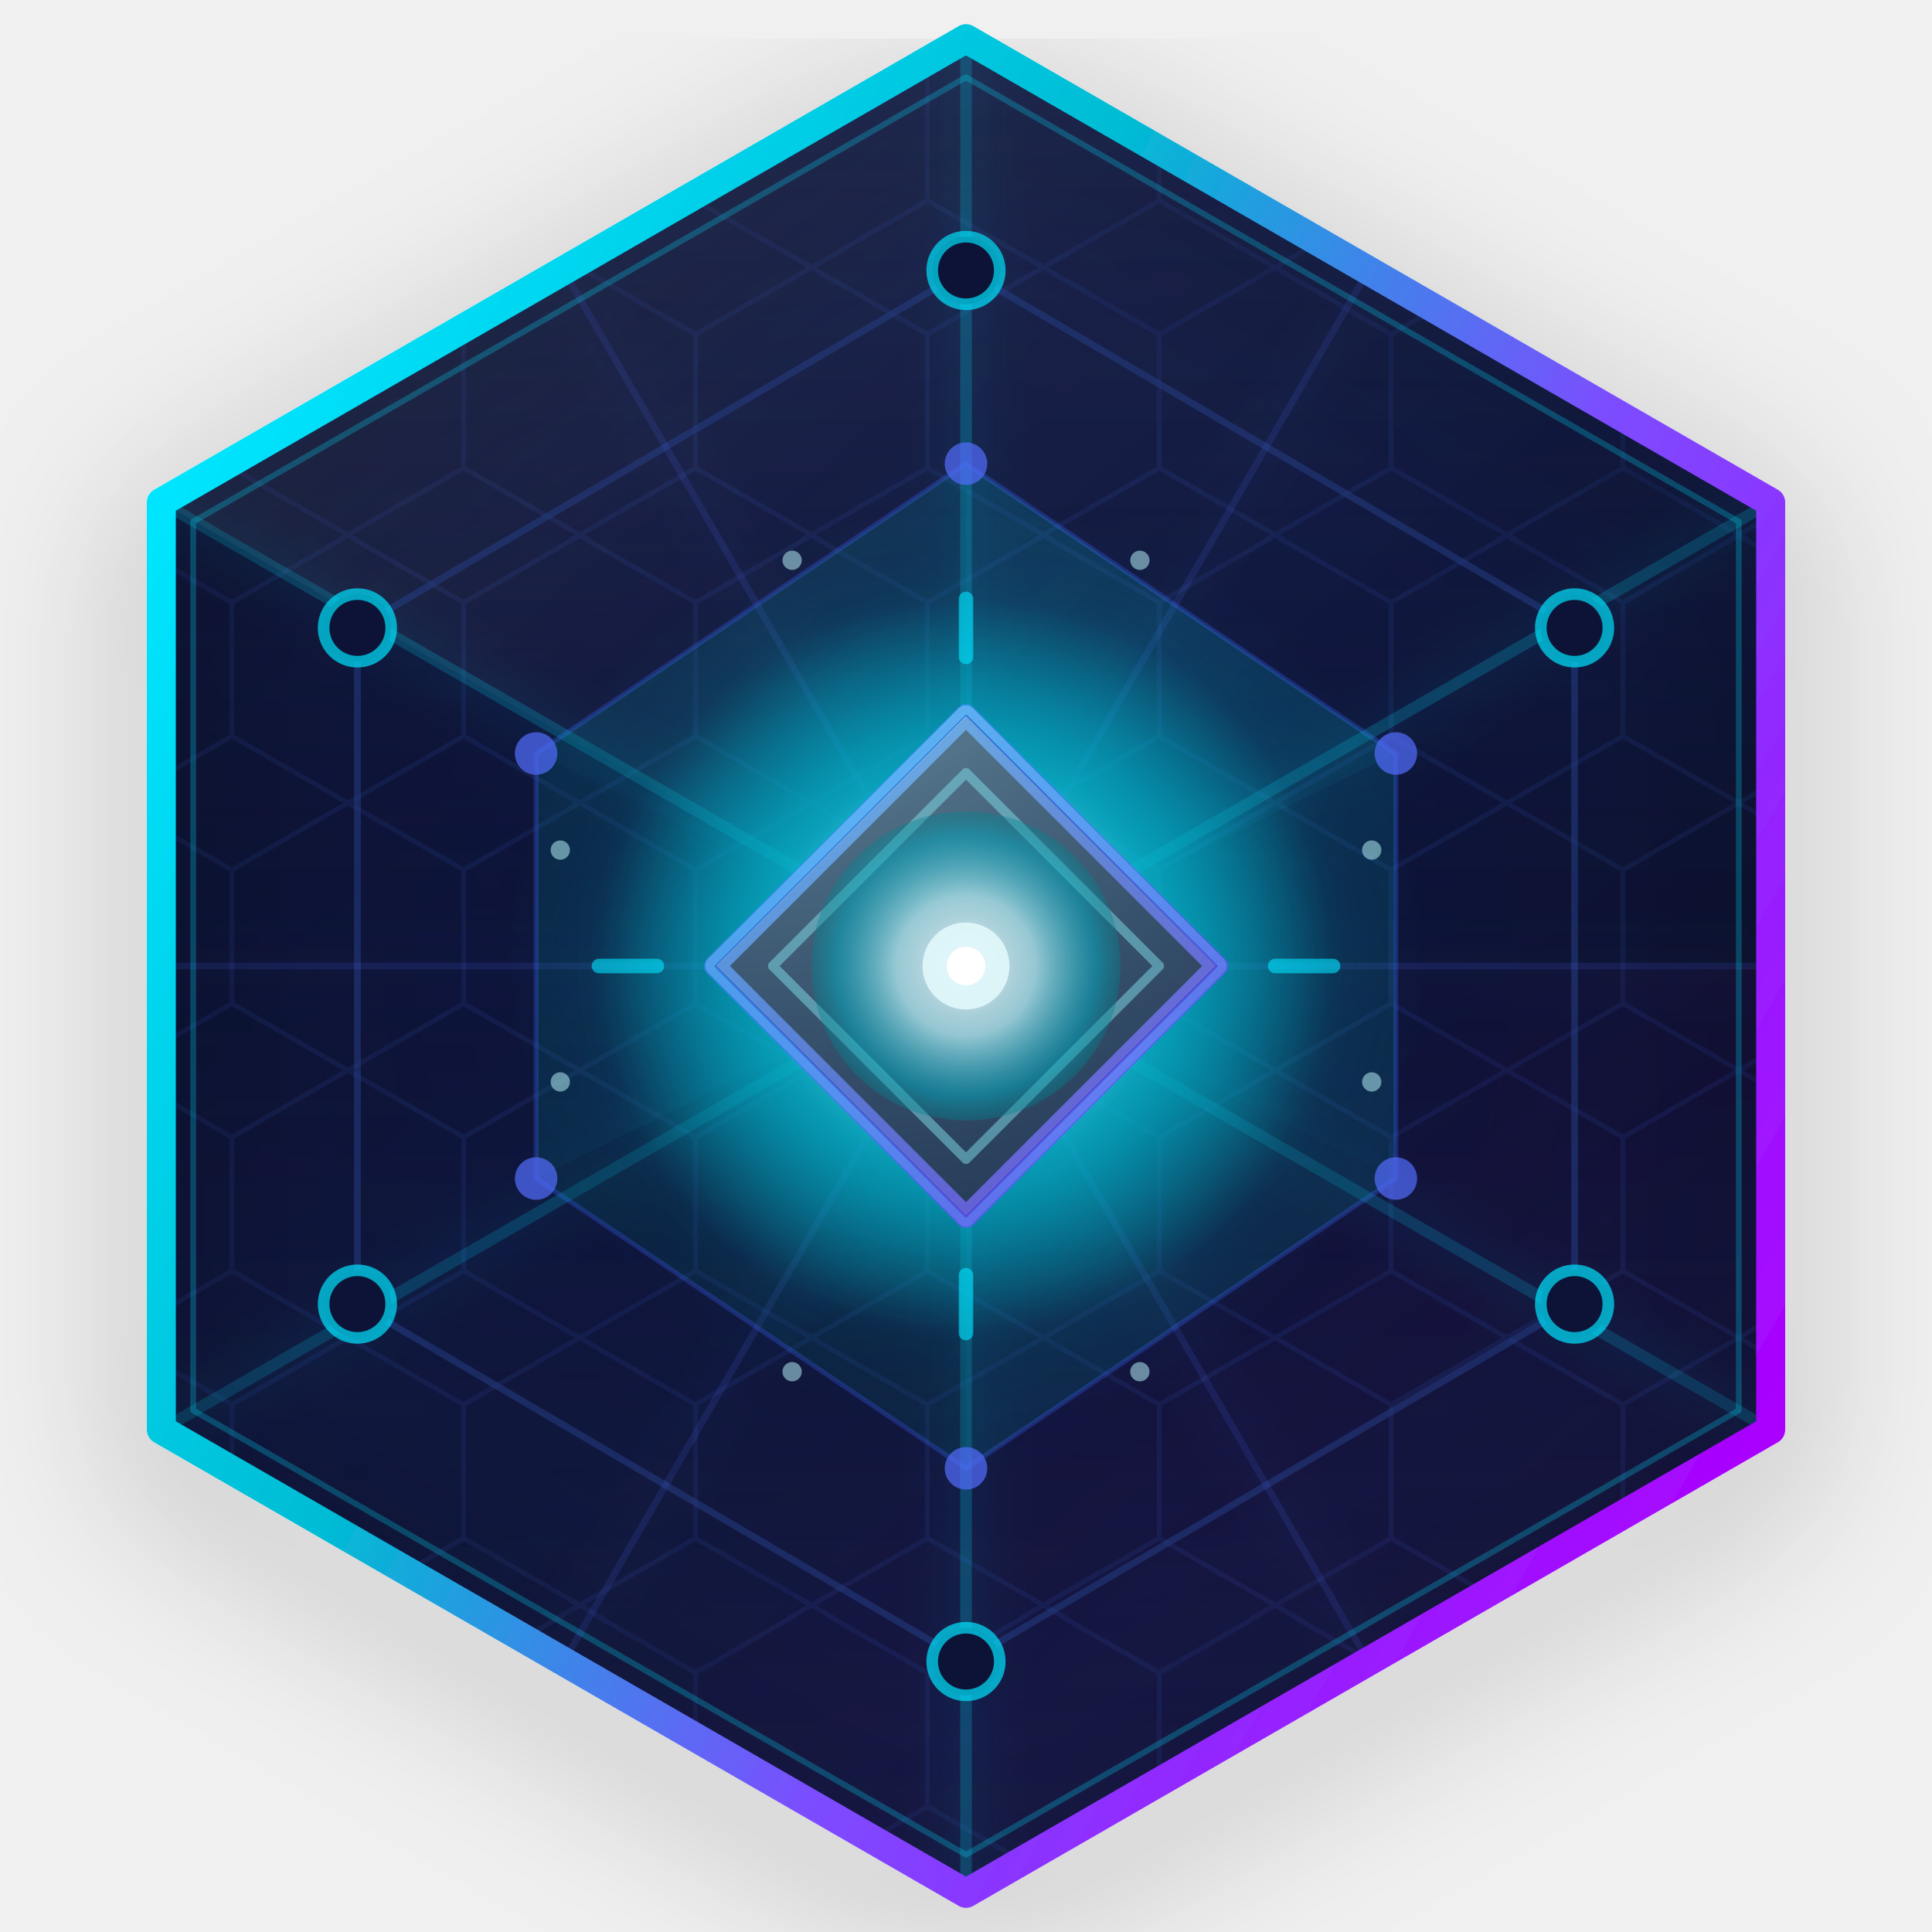
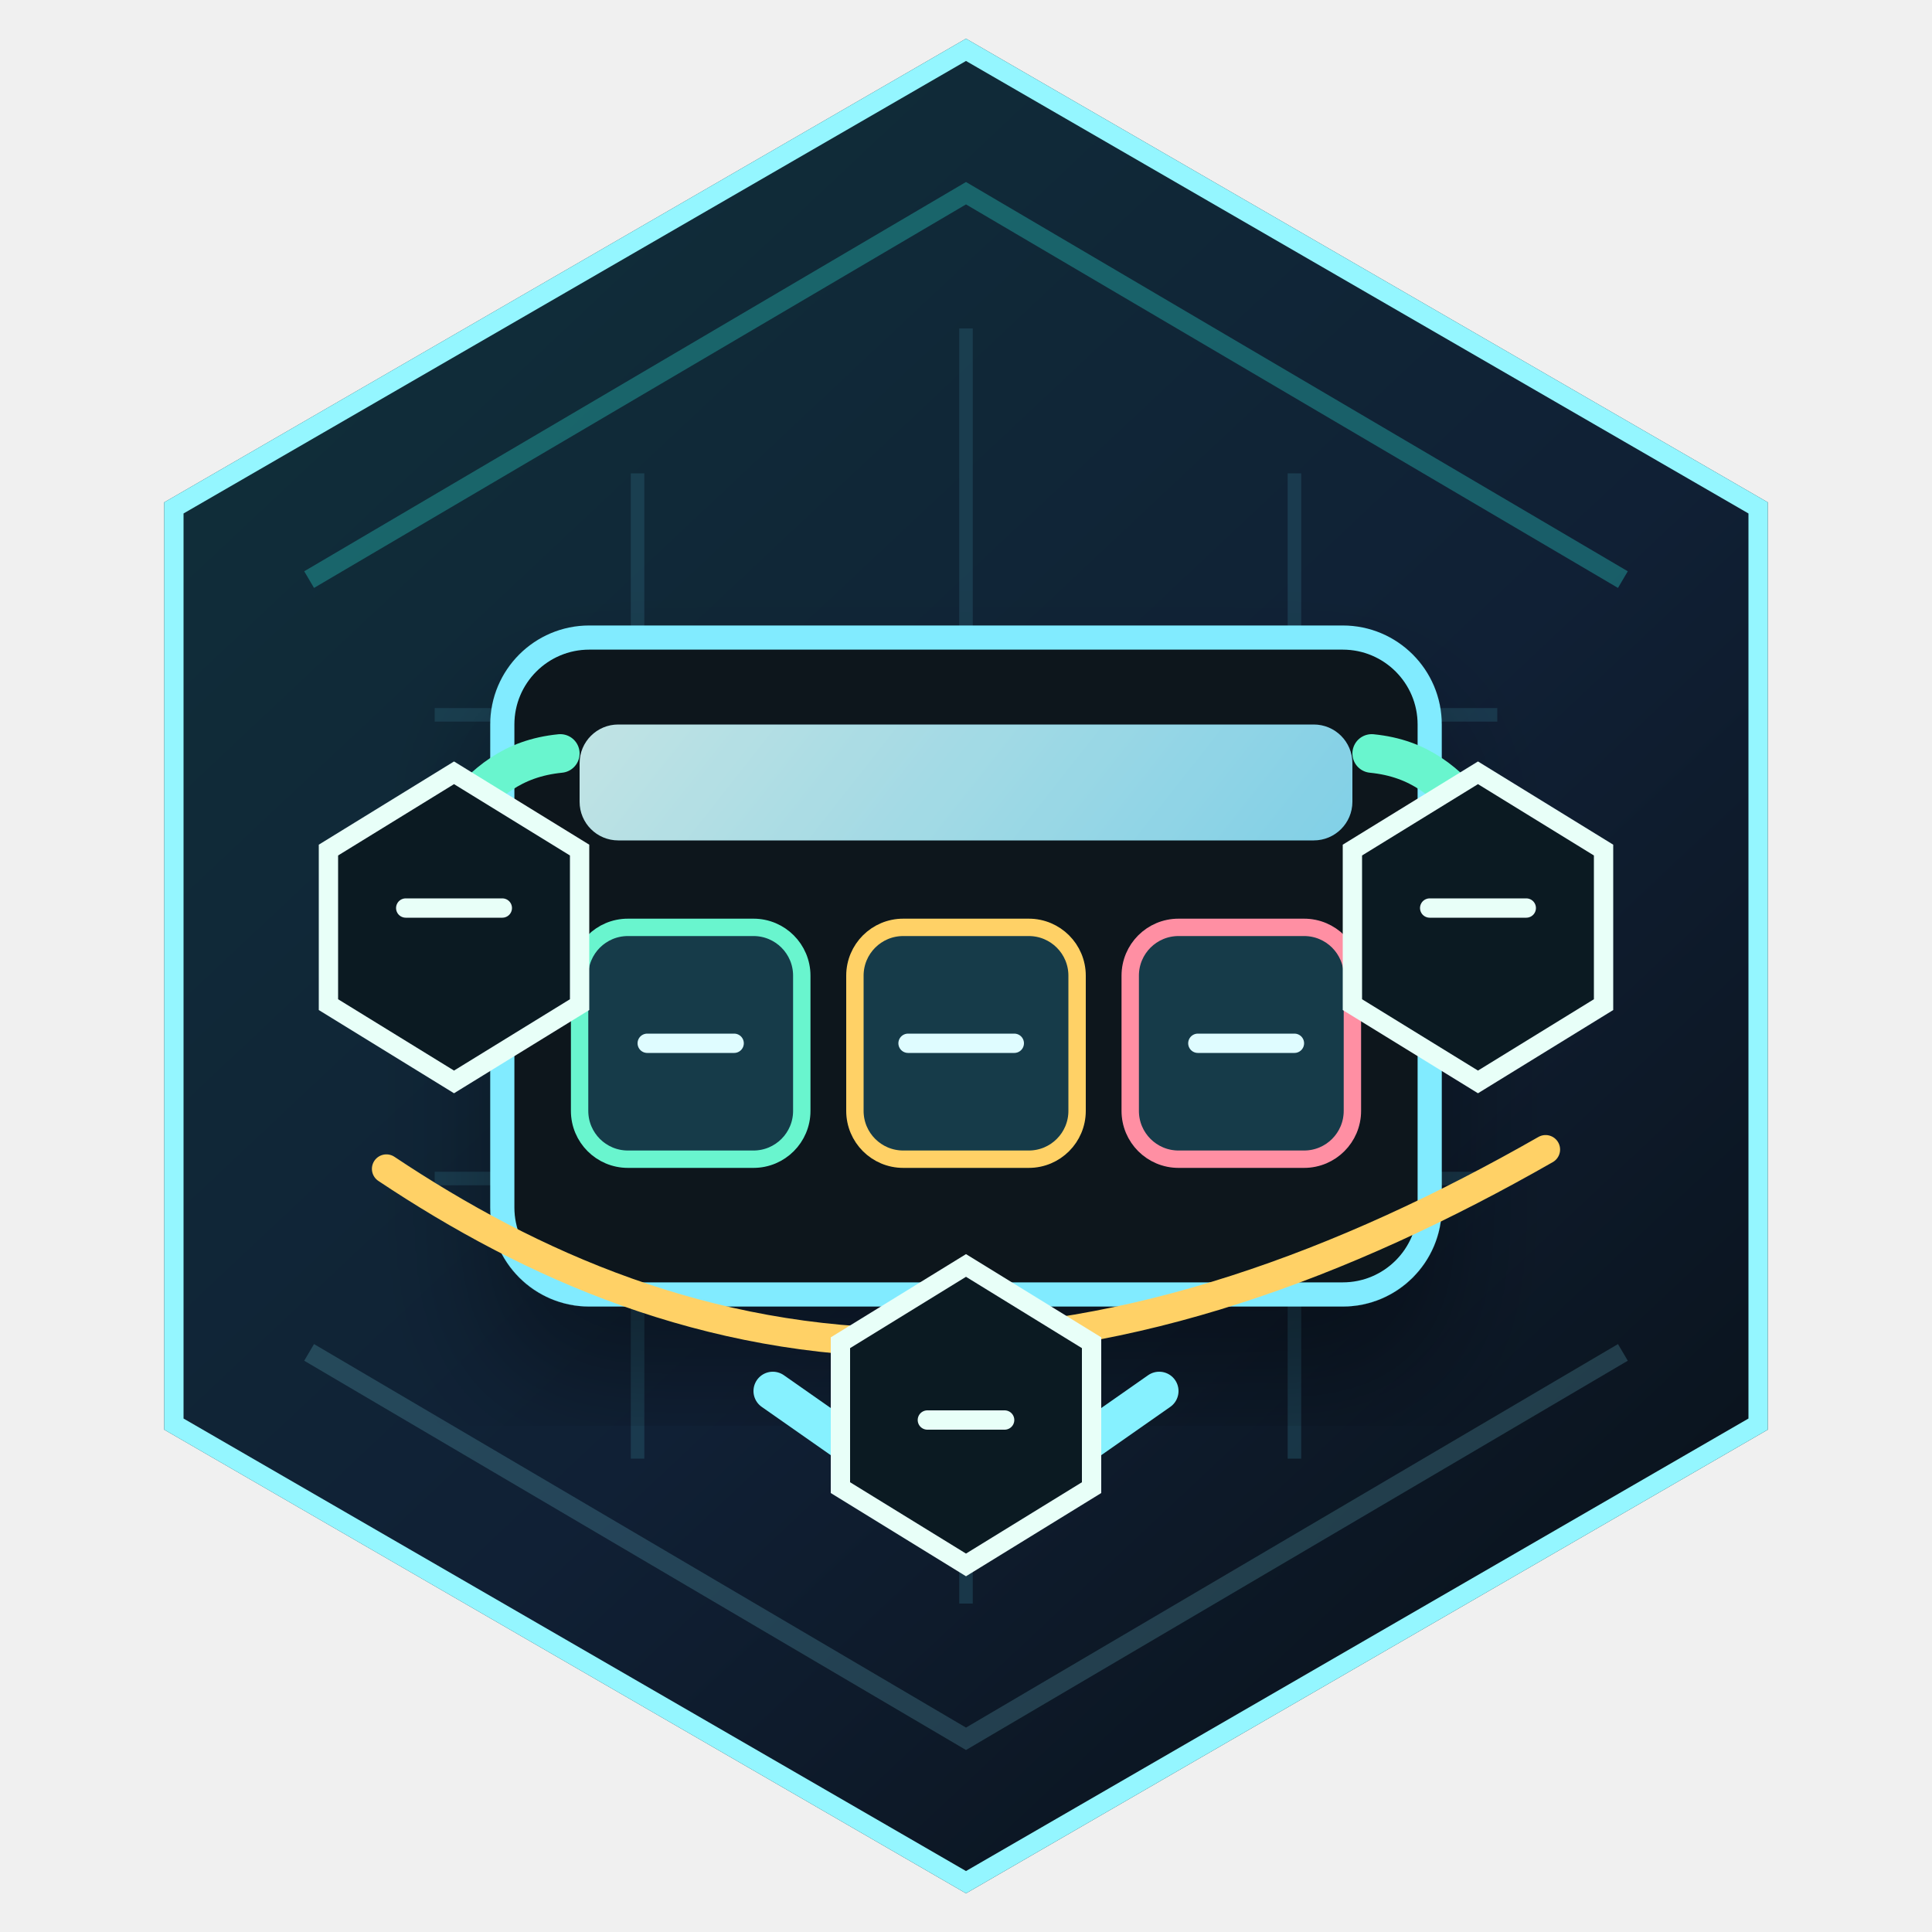
- <svg xmlns="http://www.w3.org/2000/svg" width="200" height="200" viewBox="0 0 200 200" fill="none" role="img" aria-labelledby="ak-title ak-desc">
+ <svg xmlns="http://www.w3.org/2000/svg" width="200" height="200" viewBox="0 0 200 200" role="img" aria-labelledby="appkit-title appkit-desc">
  <defs>
-     <clipPath id="akHexClip">
-       <polygon points="100,4 183.3,52 183.3,148 100,196 16.7,148 16.7,52" />
+     <clipPath id="appkit-hex">
+       <path d="M100 4 L183 52 L183 148 L100 196 L17 148 L17 52 Z" />
    </clipPath>
-     <linearGradient id="akBase" x1="16" y1="4" x2="184" y2="196" gradientUnits="userSpaceOnUse">
-       <stop offset="0" stop-color="#0B0E2A" />
-       <stop offset="0.45" stop-color="#0D1337" />
-       <stop offset="1" stop-color="#0A0C22" />
+     <linearGradient id="appkit-bg" x1="22" y1="20" x2="178" y2="186" gradientUnits="userSpaceOnUse">
+       <stop offset="0" stop-color="#10303a" />
+       <stop offset="0.55" stop-color="#102035" />
+       <stop offset="1" stop-color="#091017" />
    </linearGradient>
-     <linearGradient id="akSurface" x1="100" y1="4" x2="100" y2="196" gradientUnits="userSpaceOnUse">
-       <stop offset="0" stop-color="#1E2B5E" stop-opacity="0.6" />
-       <stop offset="0.5" stop-color="#0F1940" stop-opacity="0.2" />
-       <stop offset="1" stop-color="#1A2555" stop-opacity="0.5" />
+     <linearGradient id="appkit-panel" x1="48" y1="60" x2="152" y2="142" gradientUnits="userSpaceOnUse">
+       <stop offset="0" stop-color="#e8fff8" />
+       <stop offset="1" stop-color="#61d7ff" />
    </linearGradient>
-     <linearGradient id="akEdge" x1="16" y1="52" x2="184" y2="148" gradientUnits="userSpaceOnUse">
-       <stop offset="0" stop-color="#00E5FF" />
-       <stop offset="0.35" stop-color="#00BCD4" />
-       <stop offset="0.65" stop-color="#7C4DFF" />
-       <stop offset="1" stop-color="#AA00FF" />
-     </linearGradient>
-     <linearGradient id="akInnerRing" x1="50" y1="40" x2="150" y2="160" gradientUnits="userSpaceOnUse">
-       <stop offset="0" stop-color="#00E5FF" stop-opacity="0.9" />
-       <stop offset="0.5" stop-color="#536DFE" stop-opacity="0.7" />
-       <stop offset="1" stop-color="#AA00FF" stop-opacity="0.9" />
-     </linearGradient>
-     <radialGradient id="akPortalGlow" cx="100" cy="100" r="38" gradientUnits="userSpaceOnUse">
-       <stop offset="0" stop-color="#E0F7FA" stop-opacity="0.95" />
-       <stop offset="0.25" stop-color="#80DEEA" stop-opacity="0.7" />
-       <stop offset="0.55" stop-color="#00BCD4" stop-opacity="0.4" />
-       <stop offset="1" stop-color="#00BCD4" stop-opacity="0" />
-     </radialGradient>
-     <radialGradient id="akPortalInner" cx="100" cy="100" r="18" gradientUnits="userSpaceOnUse">
-       <stop offset="0" stop-color="#FFFFFF" stop-opacity="1" />
-       <stop offset="0.4" stop-color="#B2EBF2" stop-opacity="0.9" />
-       <stop offset="0.75" stop-color="#00ACC1" stop-opacity="0.6" />
-       <stop offset="1" stop-color="#006064" stop-opacity="0.3" />
-     </radialGradient>
-     <radialGradient id="akAmbient" cx="100" cy="100" r="96" gradientUnits="userSpaceOnUse">
-       <stop offset="0" stop-color="#00BCD4" stop-opacity="0.12" />
-       <stop offset="0.4" stop-color="#1A237E" stop-opacity="0.06" />
-       <stop offset="1" stop-color="#000000" stop-opacity="0" />
-     </radialGradient>
-     <pattern id="akTess" x="0" y="0" width="24" height="27.7" patternUnits="userSpaceOnUse" patternTransform="rotate(0)">
-       <polygon points="12,0 24,6.93 24,20.78 12,27.7 0,20.78 0,6.93" fill="none" stroke="#26418A" stroke-width="0.5" stroke-opacity="0.35" />
-     </pattern>
-     <linearGradient id="akGlass1" x1="30" y1="20" x2="100" y2="100" gradientUnits="userSpaceOnUse">
-       <stop offset="0" stop-color="#FFFFFF" stop-opacity="0.08" />
-       <stop offset="0.6" stop-color="#FFFFFF" stop-opacity="0.02" />
-       <stop offset="1" stop-color="#FFFFFF" stop-opacity="0" />
-     </linearGradient>
-     <linearGradient id="akGlass2" x1="170" y1="180" x2="100" y2="100" gradientUnits="userSpaceOnUse">
-       <stop offset="0" stop-color="#7C4DFF" stop-opacity="0.06" />
-       <stop offset="0.5" stop-color="#AA00FF" stop-opacity="0.03" />
-       <stop offset="1" stop-color="#000000" stop-opacity="0" />
-     </linearGradient>
-     <linearGradient id="akBeam" x1="0" y1="0" x2="1" y2="0">
-       <stop offset="0" stop-color="#00E5FF" stop-opacity="0" />
-       <stop offset="0.3" stop-color="#00E5FF" stop-opacity="0.5" />
-       <stop offset="0.7" stop-color="#00E5FF" stop-opacity="0.5" />
-       <stop offset="1" stop-color="#00E5FF" stop-opacity="0" />
-     </linearGradient>
-     <filter id="akShadow" x="-20%" y="-20%" width="140%" height="140%" filterUnits="objectBoundingBox" color-interpolation-filters="sRGB">
-       <feDropShadow dx="0" dy="4" stdDeviation="8" flood-color="#000814" flood-opacity="0.55" />
-     </filter>
-     <filter id="akBloom" x="-50%" y="-50%" width="200%" height="200%" filterUnits="objectBoundingBox" color-interpolation-filters="sRGB">
-       <feGaussianBlur in="SourceGraphic" stdDeviation="6" result="b1" />
-       <feGaussianBlur in="SourceGraphic" stdDeviation="2" result="b2" />
-       <feMerge>
-         <feMergeNode in="b1" />
-         <feMergeNode in="b2" />
-         <feMergeNode in="SourceGraphic" />
-       </feMerge>
-     </filter>
-     <filter id="akBeamGlow" x="-30%" y="-30%" width="160%" height="160%" filterUnits="objectBoundingBox" color-interpolation-filters="sRGB">
-       <feGaussianBlur stdDeviation="2.5" result="bg" />
-       <feMerge>
-         <feMergeNode in="bg" />
-         <feMergeNode in="SourceGraphic" />
-       </feMerge>
-     </filter>
-     <filter id="akBevel" x="-5%" y="-5%" width="110%" height="110%" filterUnits="objectBoundingBox" color-interpolation-filters="sRGB">
-       <feSpecularLighting surfaceScale="3" specularConstant="0.6" specularExponent="25" lighting-color="#B2EBF2" result="spec">
-         <fePointLight x="80" y="40" z="120" />
-       </feSpecularLighting>
-       <feComposite in="spec" in2="SourceAlpha" operator="in" result="specIn" />
-       <feMerge>
-         <feMergeNode in="SourceGraphic" />
-         <feMergeNode in="specIn" />
-       </feMerge>
+     <filter id="appkit-shadow" x="-20%" y="-20%" width="140%" height="140%">
+       <feDropShadow dx="0" dy="8" stdDeviation="6" flood-color="#000000" flood-opacity="0.35" />
    </filter>
  </defs>
-   <g clip-path="url(#akHexClip)">
-     <polygon points="100,4 183.3,52 183.3,148 100,196 16.7,148 16.7,52" fill="url(#akBase)" />
-     <polygon points="100,4 183.3,52 183.3,148 100,196 16.7,148 16.7,52" fill="url(#akAmbient)" />
-     <polygon points="100,4 183.3,52 183.3,148 100,196 16.7,148 16.7,52" fill="url(#akSurface)" />
-     <rect x="0" y="0" width="200" height="200" fill="url(#akTess)" opacity="0.6" />
-     <polygon points="100,4 183.3,52 183.3,100 100,100 16.7,52" fill="url(#akGlass1)" />
-     <polygon points="100,196 183.3,148 183.3,100 100,100 16.7,148" fill="url(#akGlass2)" />
-     <polygon points="100,28 163,65 163,135 100,172 37,135 37,65" fill="none" stroke="#26418A" stroke-width="0.7" stroke-opacity="0.5" />
-     <polygon points="100,48 144.5,78 144.5,122 100,152 55.5,122 55.5,78" fill="none" stroke="#3D5AFE" stroke-width="0.5" stroke-opacity="0.3" />
-     <g filter="url(#akBeamGlow)" opacity="0.55">
-       <line x1="100" y1="100" x2="100" y2="4" stroke="#00E5FF" stroke-width="1.2" stroke-opacity="0.4" />
-       <line x1="100" y1="100" x2="183.3" y2="52" stroke="#00E5FF" stroke-width="1.2" stroke-opacity="0.35" />
-       <line x1="100" y1="100" x2="183.3" y2="148" stroke="#00E5FF" stroke-width="1.2" stroke-opacity="0.3" />
-       <line x1="100" y1="100" x2="100" y2="196" stroke="#00E5FF" stroke-width="1.2" stroke-opacity="0.4" />
-       <line x1="100" y1="100" x2="16.7" y2="148" stroke="#00E5FF" stroke-width="1.2" stroke-opacity="0.3" />
-       <line x1="100" y1="100" x2="16.7" y2="52" stroke="#00E5FF" stroke-width="1.2" stroke-opacity="0.35" />
-       <line x1="100" y1="100" x2="141.65" y2="28" stroke="#536DFE" stroke-width="0.7" stroke-opacity="0.25" />
-       <line x1="100" y1="100" x2="183.3" y2="100" stroke="#536DFE" stroke-width="0.7" stroke-opacity="0.25" />
-       <line x1="100" y1="100" x2="141.65" y2="172" stroke="#536DFE" stroke-width="0.7" stroke-opacity="0.25" />
-       <line x1="100" y1="100" x2="58.35" y2="172" stroke="#536DFE" stroke-width="0.7" stroke-opacity="0.25" />
-       <line x1="100" y1="100" x2="16.7" y2="100" stroke="#536DFE" stroke-width="0.7" stroke-opacity="0.25" />
-       <line x1="100" y1="100" x2="58.35" y2="28" stroke="#536DFE" stroke-width="0.7" stroke-opacity="0.25" />
+   <g clip-path="url(#appkit-hex)">
+     <path d="M100 4 L183 52 L183 148 L100 196 L17 148 L17 52 Z" fill="url(#appkit-bg)" />
+     <path d="M32 60 L100 20 L168 60" fill="none" stroke="#2ad1c9" stroke-width="2" opacity="0.35" />
+     <path d="M32 140 L100 180 L168 140" fill="none" stroke="#86f1ff" stroke-width="2" opacity="0.18" />
+     <g stroke="#26586c" stroke-width="1.4" opacity="0.45">
+       <path d="M45 74 H155" />
+       <path d="M41 98 H159" />
+       <path d="M45 122 H155" />
+       <path d="M66 49 V151" />
+       <path d="M100 34 V166" />
+       <path d="M134 49 V151" />
    </g>
-     <g opacity="0.18">
-       <polygon points="100,100 100,48 144.5,78" fill="#00BCD4" />
-       <polygon points="100,100 144.5,78 144.5,122" fill="#0097A7" />
-       <polygon points="100,100 144.5,122 100,152" fill="#00838F" />
-       <polygon points="100,100 100,152 55.5,122" fill="#006064" />
-       <polygon points="100,100 55.5,122 55.5,78" fill="#00838F" />
-       <polygon points="100,100 55.5,78 100,48" fill="#0097A7" />
+     <g filter="url(#appkit-shadow)">
+       <rect x="52" y="66" width="96" height="68" rx="9" fill="#08151d" stroke="#81ebff" stroke-width="2.5" />
+       <rect x="60" y="75" width="80" height="12" rx="4" fill="url(#appkit-panel)" opacity="0.9" />
+       <rect x="60" y="96" width="23" height="24" rx="5" fill="#123a4a" stroke="#69f5ce" stroke-width="1.8" />
+       <rect x="88.5" y="96" width="23" height="24" rx="5" fill="#123a4a" stroke="#ffd166" stroke-width="1.8" />
+       <rect x="117" y="96" width="23" height="24" rx="5" fill="#123a4a" stroke="#ff8fa3" stroke-width="1.8" />
+       <path d="M67 108 H76 M94 108 H105 M124 108 H134" stroke="#dffcff" stroke-width="2" stroke-linecap="round" />
    </g>
-     <g>
-       <circle cx="100" cy="28" r="3.5" fill="#0D1337" stroke="#00E5FF" stroke-width="1.2" stroke-opacity="0.7" />
-       <circle cx="163" cy="65" r="3.5" fill="#0D1337" stroke="#00E5FF" stroke-width="1.2" stroke-opacity="0.7" />
-       <circle cx="163" cy="135" r="3.5" fill="#0D1337" stroke="#00E5FF" stroke-width="1.2" stroke-opacity="0.7" />
-       <circle cx="100" cy="172" r="3.5" fill="#0D1337" stroke="#00E5FF" stroke-width="1.2" stroke-opacity="0.7" />
-       <circle cx="37" cy="135" r="3.5" fill="#0D1337" stroke="#00E5FF" stroke-width="1.2" stroke-opacity="0.7" />
-       <circle cx="37" cy="65" r="3.5" fill="#0D1337" stroke="#00E5FF" stroke-width="1.2" stroke-opacity="0.7" />
-       <circle cx="100" cy="48" r="2.2" fill="#536DFE" fill-opacity="0.7" />
-       <circle cx="144.5" cy="78" r="2.2" fill="#536DFE" fill-opacity="0.7" />
-       <circle cx="144.5" cy="122" r="2.2" fill="#536DFE" fill-opacity="0.7" />
-       <circle cx="100" cy="152" r="2.2" fill="#536DFE" fill-opacity="0.7" />
-       <circle cx="55.5" cy="122" r="2.2" fill="#536DFE" fill-opacity="0.7" />
-       <circle cx="55.5" cy="78" r="2.2" fill="#536DFE" fill-opacity="0.7" />
+     <g fill="none" stroke-linecap="round" stroke-linejoin="round">
+       <path d="M36 96 C47 88 48 79 58 78" stroke="#69f5ce" stroke-width="4" />
+       <path d="M164 96 C153 88 152 79 142 78" stroke="#69f5ce" stroke-width="4" />
+       <path d="M40 121 C55 131 73 139 95 139 C117 139 139 131 160 119" stroke="#ffd166" stroke-width="3" />
+       <path d="M80 144 L100 158 L120 144" stroke="#86f1ff" stroke-width="4" />
    </g>
-     <circle cx="100" cy="100" r="38" fill="url(#akPortalGlow)" filter="url(#akBloom)" />
-     <g filter="url(#akBevel)">
-       <polygon points="100,74 126,100 100,126 74,100" fill="#0B1A3B" stroke="url(#akInnerRing)" stroke-width="2.2" stroke-linejoin="round" />
+     <g fill="#0b1a22" stroke="#e8fff8" stroke-width="2">
+       <path d="M34 88 L47 80 L60 88 L60 104 L47 112 L34 104 Z" />
+       <path d="M140 88 L153 80 L166 88 L166 104 L153 112 L140 104 Z" />
+       <path d="M87 139 L100 131 L113 139 L113 154 L100 162 L87 154 Z" />
    </g>
-     <polygon points="100,80 120,100 100,120 80,100" fill="none" stroke="#80DEEA" stroke-width="1" stroke-opacity="0.5" stroke-linejoin="round" />
-     <circle cx="100" cy="100" r="16" fill="url(#akPortalInner)" opacity="0.85" />
-     <circle cx="100" cy="100" r="4.5" fill="#E0F7FA" opacity="0.95" />
-     <circle cx="100" cy="100" r="2" fill="#FFFFFF" />
-     <g stroke="#00E5FF" stroke-width="1.5" stroke-linecap="round" opacity="0.6">
-       <line x1="100" y1="68" x2="100" y2="62" />
-       <line x1="100" y1="132" x2="100" y2="138" />
-       <line x1="68" y1="100" x2="62" y2="100" />
-       <line x1="132" y1="100" x2="138" y2="100" />
+     <g stroke="#e8fff8" stroke-width="2" stroke-linecap="round">
+       <path d="M42 94 H52" />
+       <path d="M148 94 H158" />
+       <path d="M96 147 H104" />
    </g>
-     <g fill="#B2EBF2" opacity="0.55">
-       <circle cx="82" cy="58" r="1" />
-       <circle cx="118" cy="58" r="1" />
-       <circle cx="142" cy="88" r="1" />
-       <circle cx="142" cy="112" r="1" />
-       <circle cx="118" cy="142" r="1" />
-       <circle cx="82" cy="142" r="1" />
-       <circle cx="58" cy="112" r="1" />
-       <circle cx="58" cy="88" r="1" />
-     </g>
+     <path d="M100 4 L183 52 L183 148 L100 196 L17 148 L17 52 Z" fill="none" stroke="#94f6ff" stroke-width="4" />
  </g>
-   <polygon points="100,4 183.3,52 183.3,148 100,196 16.7,148 16.7,52" fill="none" stroke="url(#akEdge)" stroke-width="3" stroke-linejoin="round" filter="url(#akShadow)" />
-   <polygon points="100,8 180,54 180,146 100,192 20,146 20,54" fill="none" stroke="#00E5FF" stroke-width="0.6" stroke-opacity="0.25" stroke-linejoin="round" />
</svg>
